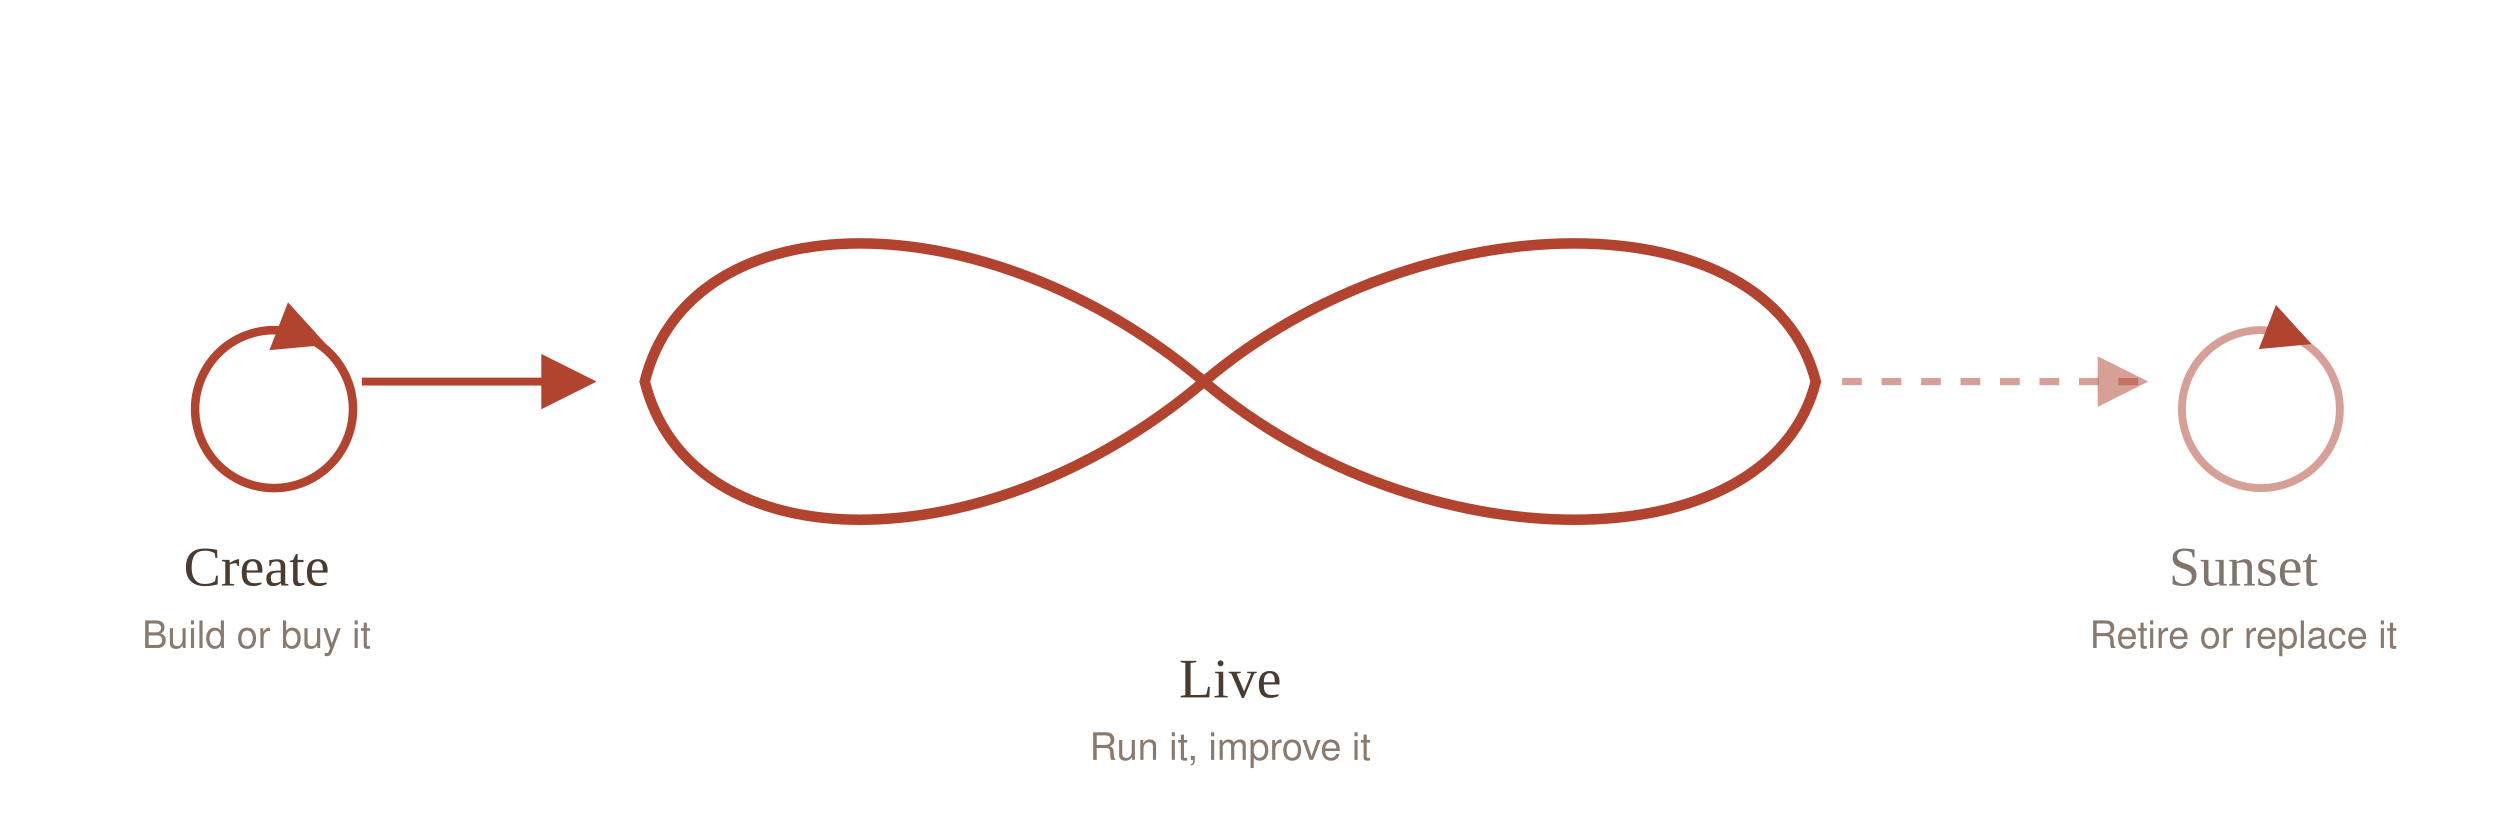
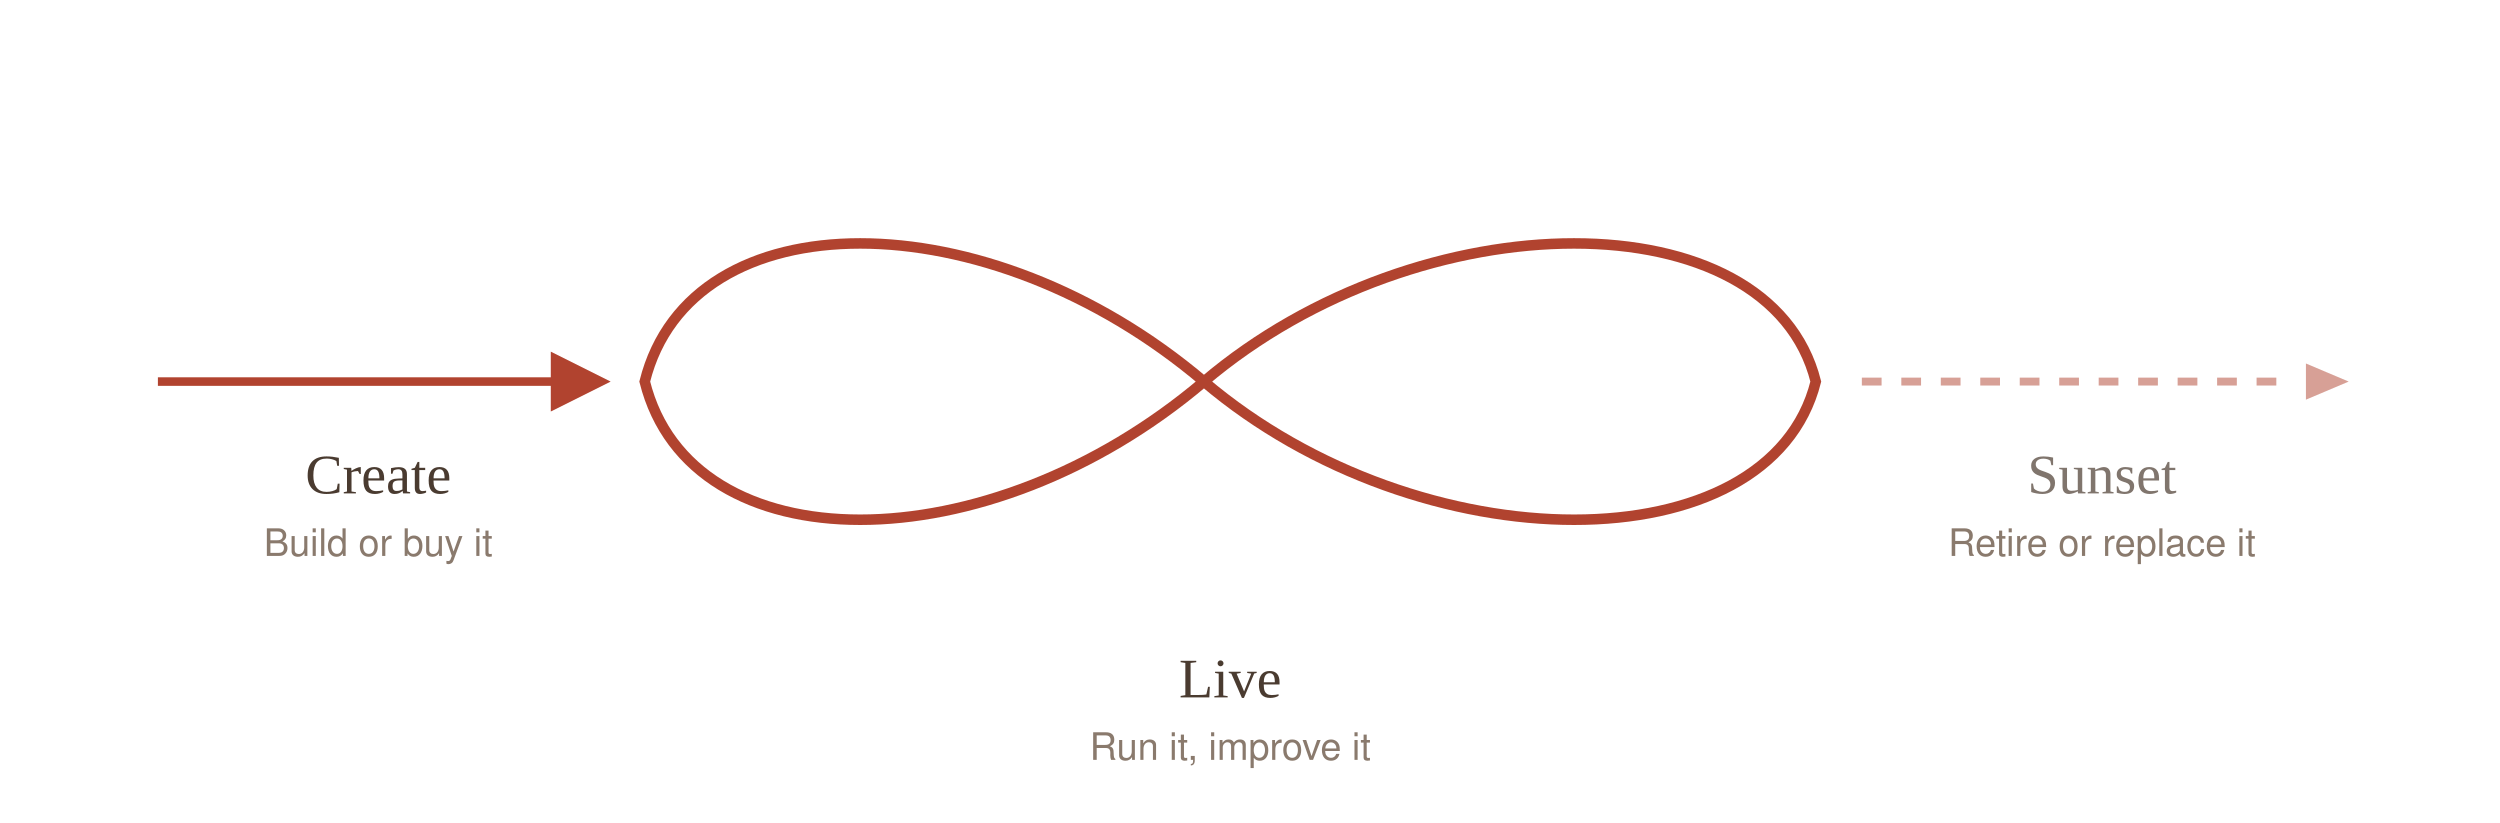
<svg xmlns="http://www.w3.org/2000/svg" viewBox="0 0 760 250" role="img" aria-labelledby="t d" font-family="Georgia, 'Times New Roman', serif" style="">
  <defs>
    <marker id="ah" viewBox="0 0 10 10" refX="8" refY="5" markerWidth="7" markerHeight="7" orient="auto-start-reverse">
      <path d="M0,0 L10,5 L0,10 z" fill="#b1432f" />
    </marker>
-     <marker id="ahp" viewBox="0 0 10 10" refX="8" refY="5" markerWidth="7" markerHeight="7" orient="auto-start-reverse">
-       <path d="M0,0 L10,5 L0,10 z" fill="#b1432f" fill-opacity="0.5" />
-     </marker>
-     <marker id="ahs" viewBox="0 0 10 10" refX="5" refY="5" markerWidth="6" markerHeight="6" orient="auto">
-       <path d="M0,0 L10,5 L0,10 z" fill="#b1432f" />
-     </marker>
  </defs>
-   <path d="M 96 104 A 24 24 0 1 1 92 102" fill="none" stroke="#b1432f" stroke-width="2.6" marker-end="url(#ahs)" style="fill:none;stroke:rgb(177, 67, 47);color:rgb(255, 255, 255);stroke-width:2.6px;stroke-linecap:butt;stroke-linejoin:miter;opacity:1;font-family:Georgia, &quot;Times New Roman&quot;, serif;font-size:16px;font-weight:400;text-anchor:start;dominant-baseline:auto" />
-   <line x1="110" y1="116" x2="178" y2="116" stroke="#b1432f" stroke-width="2.4" marker-end="url(#ah)" style="fill:rgb(0, 0, 0);stroke:rgb(177, 67, 47);color:rgb(255, 255, 255);stroke-width:2.4px;stroke-linecap:butt;stroke-linejoin:miter;opacity:1;font-family:Georgia, &quot;Times New Roman&quot;, serif;font-size:16px;font-weight:400;text-anchor:start;dominant-baseline:auto" />
+   <line x1="48" y1="116" x2="182" y2="116" stroke="#b1432f" stroke-width="2.6" marker-end="url(#ah)" style="fill:rgb(0, 0, 0);stroke:rgb(177, 67, 47);color:rgb(255, 255, 255);stroke-width:2.6px;stroke-linecap:butt;stroke-linejoin:miter;opacity:1;font-family:Georgia, &quot;Times New Roman&quot;, serif;font-size:16px;font-weight:400;text-anchor:start;dominant-baseline:auto" />
  <path d="M 366 116 C 300 60, 210 60, 196 116 C 210 172, 300 172, 366 116 C 432 60, 538 60, 552 116 C 538 172, 432 172, 366 116 Z" fill="none" stroke="#b1432f" stroke-width="3.2" style="fill:none;stroke:rgb(177, 67, 47);color:rgb(255, 255, 255);stroke-width:3.2px;stroke-linecap:butt;stroke-linejoin:miter;opacity:1;font-family:Georgia, &quot;Times New Roman&quot;, serif;font-size:16px;font-weight:400;text-anchor:start;dominant-baseline:auto" />
-   <line x1="560" y1="116" x2="650" y2="116" stroke="#b1432f" stroke-width="2.2" stroke-opacity="0.5" stroke-dasharray="6 6" marker-end="url(#ahp)" style="fill:rgb(0, 0, 0);stroke:rgb(177, 67, 47);color:rgb(255, 255, 255);stroke-width:2.2px;stroke-dasharray:6px, 6px;stroke-linecap:butt;stroke-linejoin:miter;opacity:1;font-family:Georgia, &quot;Times New Roman&quot;, serif;font-size:16px;font-weight:400;text-anchor:start;dominant-baseline:auto" />
-   <path d="M 700 104 A 24 24 0 1 1 696 102" fill="none" stroke="#b1432f" stroke-width="2.4" stroke-opacity="0.5" marker-end="url(#ahs)" style="fill:none;stroke:rgb(177, 67, 47);color:rgb(255, 255, 255);stroke-width:2.4px;stroke-linecap:butt;stroke-linejoin:miter;opacity:1;font-family:Georgia, &quot;Times New Roman&quot;, serif;font-size:16px;font-weight:400;text-anchor:start;dominant-baseline:auto" />
+   <line x1="566" y1="116" x2="694" y2="116" stroke="#b1432f" stroke-width="2.4" stroke-opacity="0.5" stroke-dasharray="6 6" style="fill:rgb(0, 0, 0);stroke:rgb(177, 67, 47);color:rgb(255, 255, 255);stroke-width:2.4px;stroke-dasharray:6px, 6px;stroke-linecap:butt;stroke-linejoin:miter;opacity:1;font-family:Georgia, &quot;Times New Roman&quot;, serif;font-size:16px;font-weight:400;text-anchor:start;dominant-baseline:auto" />
+   <path d="M701,110.5 L714,116 L701,121.5 Z" fill="#b1432f" fill-opacity="0.5" style="fill:rgb(177, 67, 47);stroke:none;color:rgb(255, 255, 255);stroke-width:1px;stroke-linecap:butt;stroke-linejoin:miter;opacity:1;font-family:Georgia, &quot;Times New Roman&quot;, serif;font-size:16px;font-weight:400;text-anchor:start;dominant-baseline:auto" />
  <g text-anchor="middle" style="fill:rgb(0, 0, 0);stroke:none;color:rgb(255, 255, 255);stroke-width:1px;stroke-linecap:butt;stroke-linejoin:miter;opacity:1;font-family:Georgia, &quot;Times New Roman&quot;, serif;font-size:16px;font-weight:400;text-anchor:middle;dominant-baseline:auto">
-     <text x="78" y="178" fill="#4a3b30" font-size="17" style="fill:rgb(74, 59, 48);stroke:none;color:rgb(255, 255, 255);stroke-width:1px;stroke-linecap:butt;stroke-linejoin:miter;opacity:1;font-family:Georgia, &quot;Times New Roman&quot;, serif;font-size:17px;font-weight:400;text-anchor:middle;dominant-baseline:auto">Create</text>
-     <text x="78" y="197" fill="#8a7a6d" font-size="11.5" font-family="Helvetica, Arial, sans-serif" style="fill:rgb(138, 122, 109);stroke:none;color:rgb(255, 255, 255);stroke-width:1px;stroke-linecap:butt;stroke-linejoin:miter;opacity:1;font-family:Helvetica, Arial, sans-serif;font-size:11.5px;font-weight:400;text-anchor:middle;dominant-baseline:auto">Build or buy it</text>
+     <text x="115" y="150" fill="#4a3b30" font-size="17" style="fill:rgb(74, 59, 48);stroke:none;color:rgb(255, 255, 255);stroke-width:1px;stroke-linecap:butt;stroke-linejoin:miter;opacity:1;font-family:Georgia, &quot;Times New Roman&quot;, serif;font-size:17px;font-weight:400;text-anchor:middle;dominant-baseline:auto">Create</text>
+     <text x="115" y="169" fill="#8a7a6d" font-size="11.5" font-family="Helvetica, Arial, sans-serif" style="fill:rgb(138, 122, 109);stroke:none;color:rgb(255, 255, 255);stroke-width:1px;stroke-linecap:butt;stroke-linejoin:miter;opacity:1;font-family:Helvetica, Arial, sans-serif;font-size:11.5px;font-weight:400;text-anchor:middle;dominant-baseline:auto">Build or buy it</text>
    <text x="374" y="212" fill="#4a3b30" font-size="17" style="fill:rgb(74, 59, 48);stroke:none;color:rgb(255, 255, 255);stroke-width:1px;stroke-linecap:butt;stroke-linejoin:miter;opacity:1;font-family:Georgia, &quot;Times New Roman&quot;, serif;font-size:17px;font-weight:400;text-anchor:middle;dominant-baseline:auto">Live</text>
    <text x="374" y="231" fill="#8a7a6d" font-size="11.5" font-family="Helvetica, Arial, sans-serif" style="fill:rgb(138, 122, 109);stroke:none;color:rgb(255, 255, 255);stroke-width:1px;stroke-linecap:butt;stroke-linejoin:miter;opacity:1;font-family:Helvetica, Arial, sans-serif;font-size:11.5px;font-weight:400;text-anchor:middle;dominant-baseline:auto">Run it, improve it</text>
-     <text x="682" y="178" fill="#4a3b30" fill-opacity="0.7" font-size="17" style="fill:rgb(74, 59, 48);stroke:none;color:rgb(255, 255, 255);stroke-width:1px;stroke-linecap:butt;stroke-linejoin:miter;opacity:1;font-family:Georgia, &quot;Times New Roman&quot;, serif;font-size:17px;font-weight:400;text-anchor:middle;dominant-baseline:auto">Sunset</text>
-     <text x="682" y="197" fill="#8a7a6d" font-size="11.5" font-family="Helvetica, Arial, sans-serif" style="fill:rgb(138, 122, 109);stroke:none;color:rgb(255, 255, 255);stroke-width:1px;stroke-linecap:butt;stroke-linejoin:miter;opacity:1;font-family:Helvetica, Arial, sans-serif;font-size:11.5px;font-weight:400;text-anchor:middle;dominant-baseline:auto">Retire or replace it</text>
+     <text x="639" y="150" fill="#4a3b30" fill-opacity="0.7" font-size="17" style="fill:rgb(74, 59, 48);stroke:none;color:rgb(255, 255, 255);stroke-width:1px;stroke-linecap:butt;stroke-linejoin:miter;opacity:1;font-family:Georgia, &quot;Times New Roman&quot;, serif;font-size:17px;font-weight:400;text-anchor:middle;dominant-baseline:auto">Sunset</text>
+     <text x="639" y="169" fill="#8a7a6d" font-size="11.5" font-family="Helvetica, Arial, sans-serif" style="fill:rgb(138, 122, 109);stroke:none;color:rgb(255, 255, 255);stroke-width:1px;stroke-linecap:butt;stroke-linejoin:miter;opacity:1;font-family:Helvetica, Arial, sans-serif;font-size:11.5px;font-weight:400;text-anchor:middle;dominant-baseline:auto">Retire or replace it</text>
  </g>
</svg>
